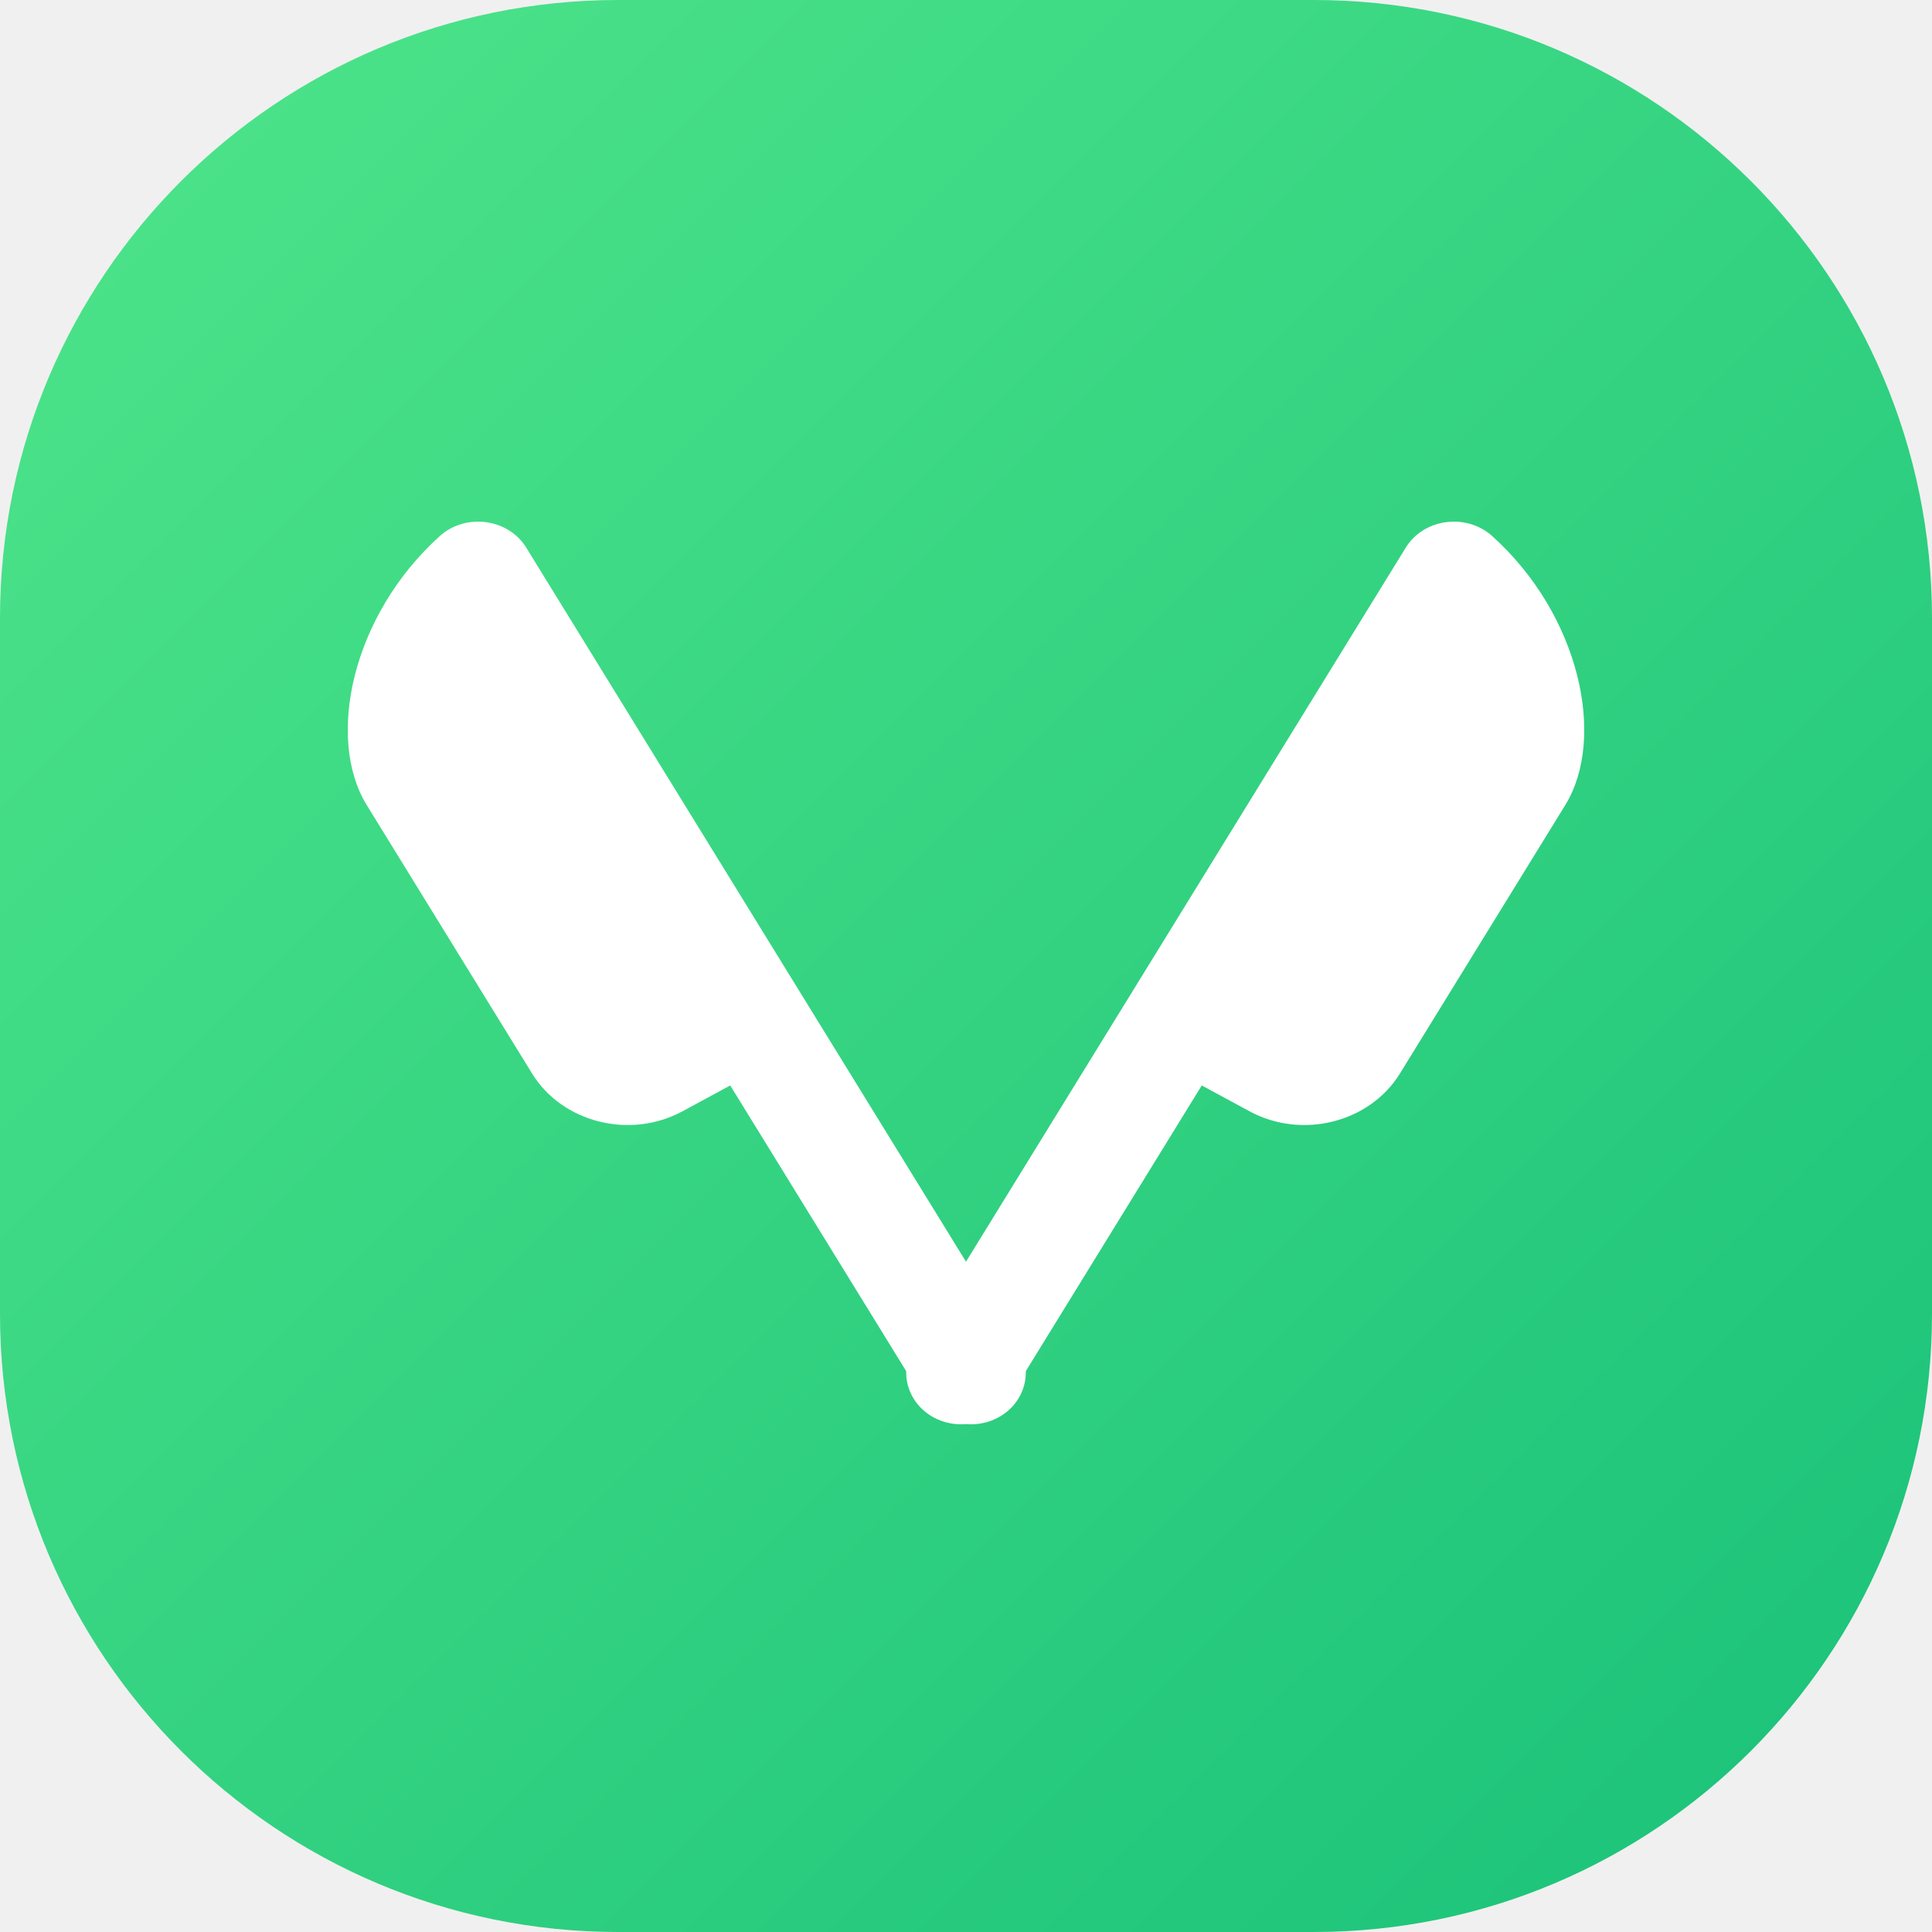
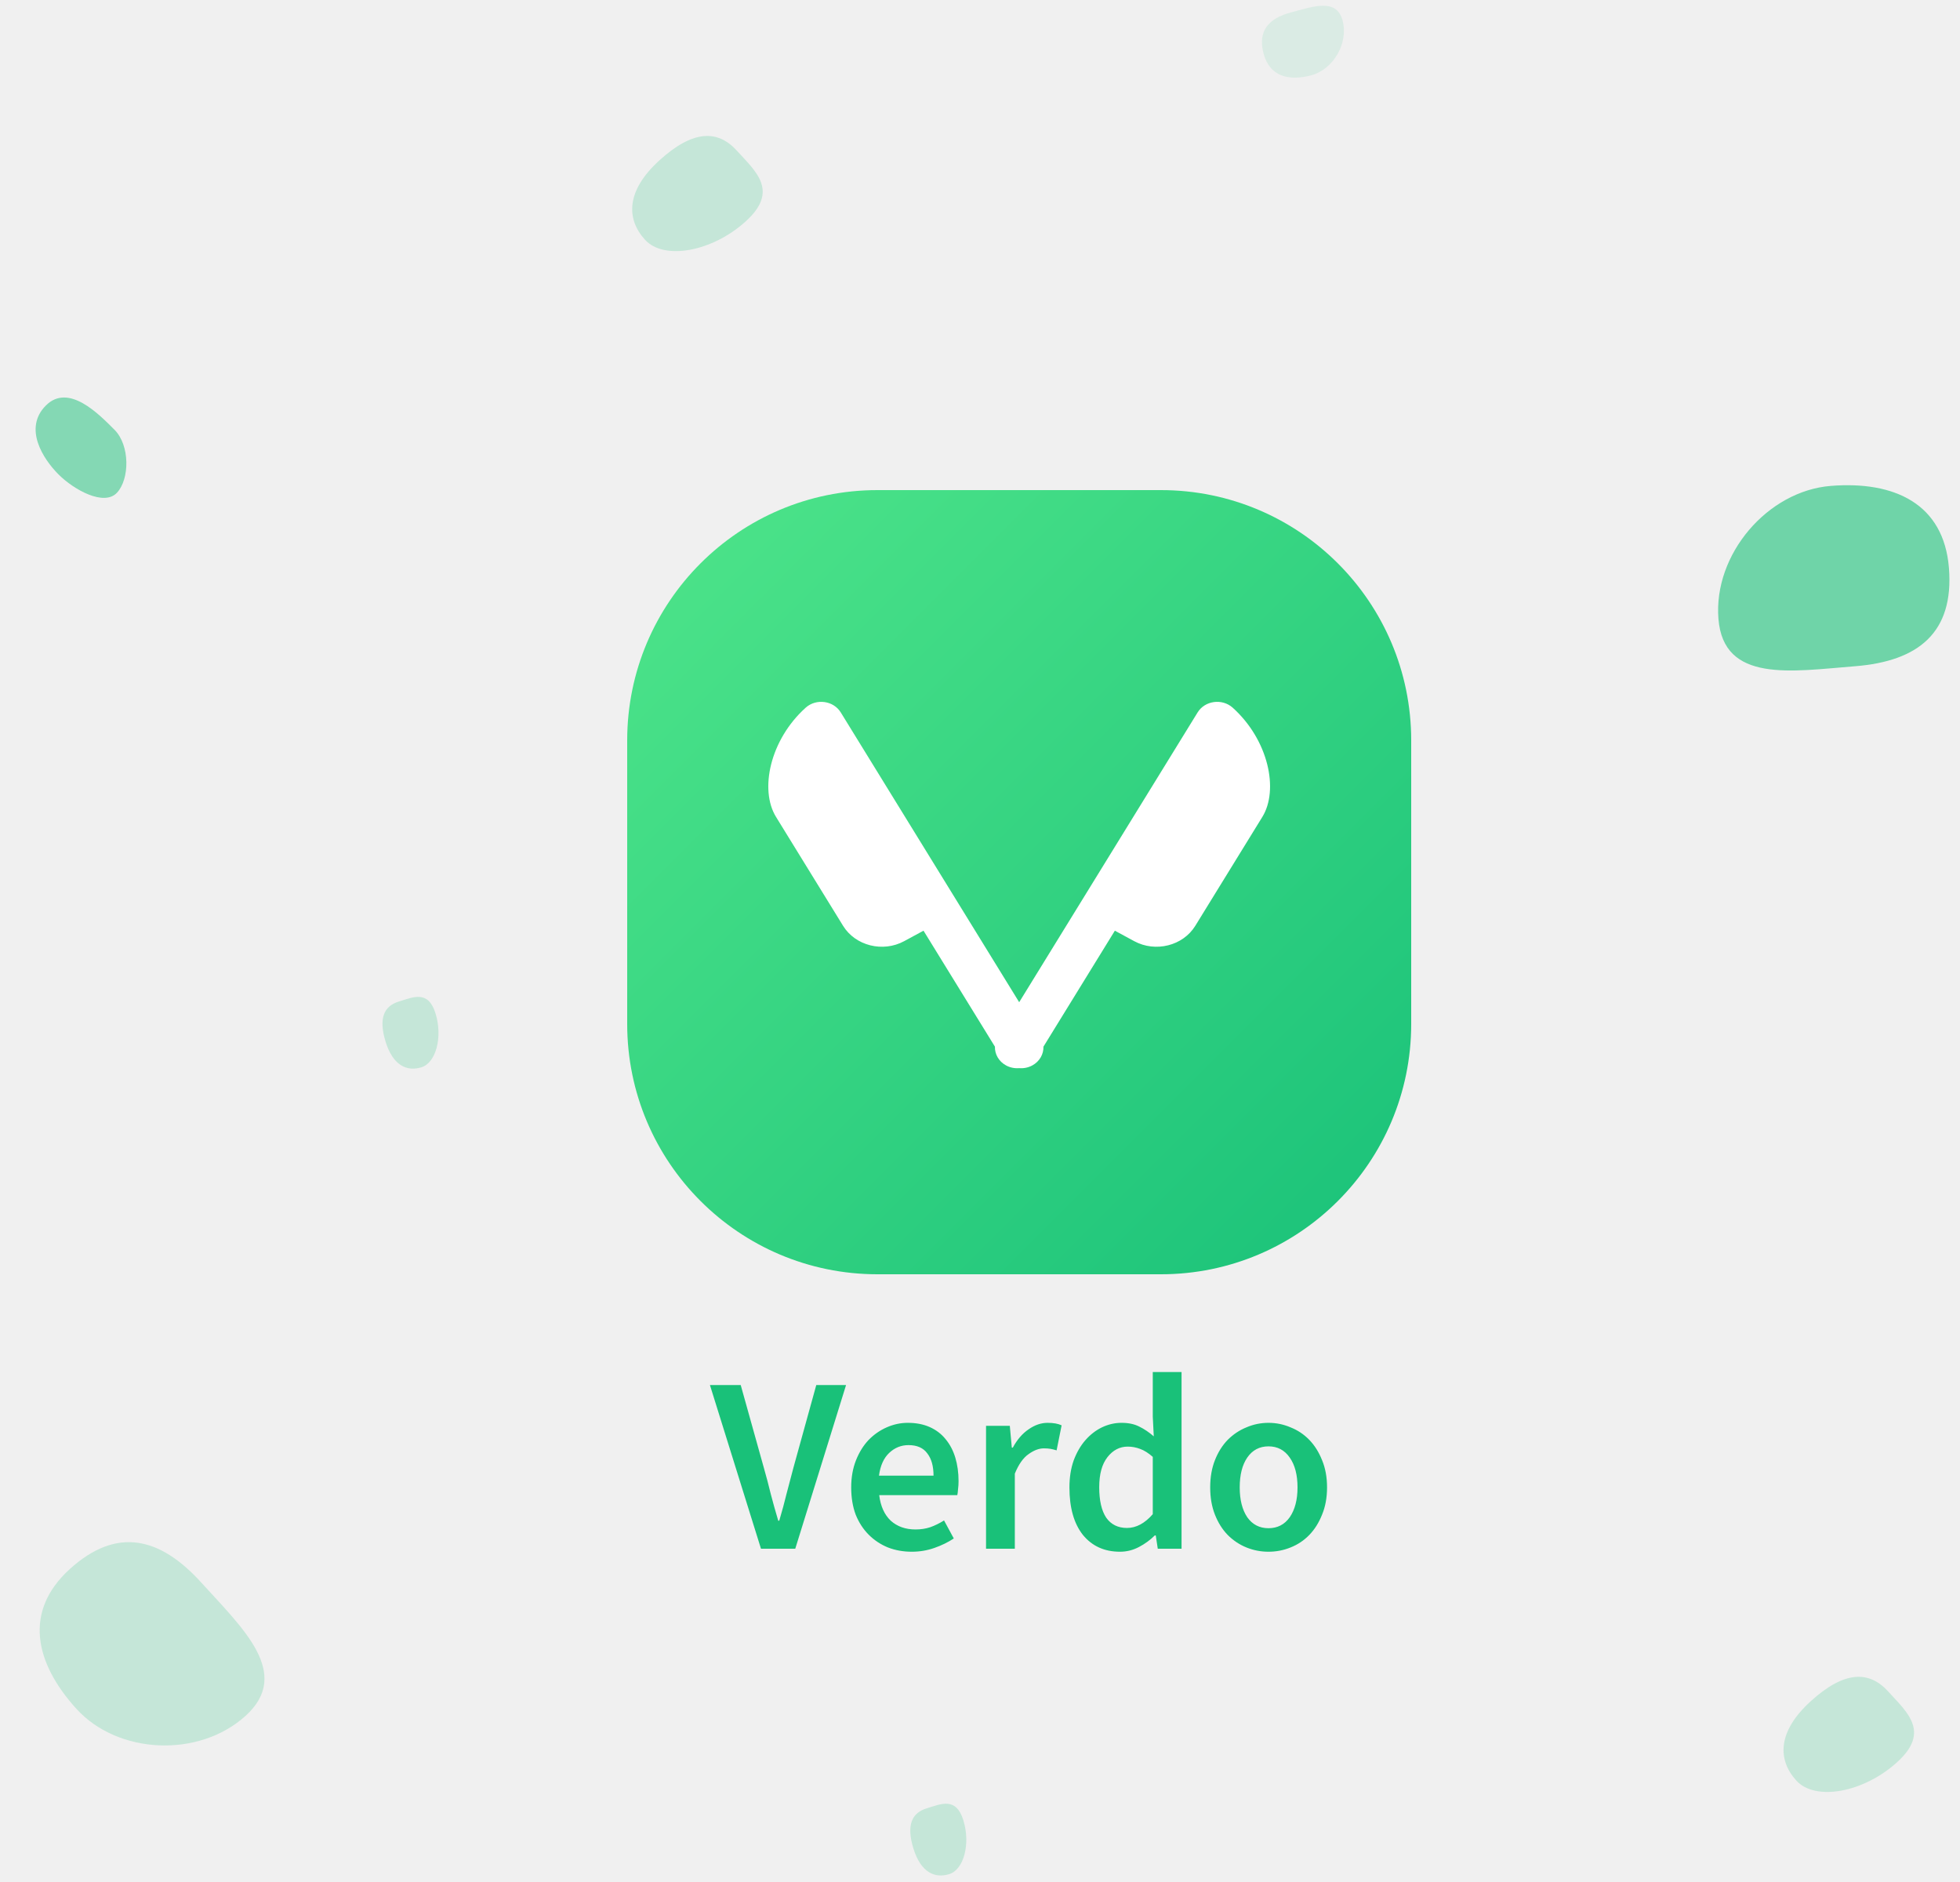
- <svg xmlns="http://www.w3.org/2000/svg" width="100" height="100" viewBox="0 0 100 100" fill="none">
-   <path d="M0 32C0 14.327 14.327 0 32 0H68C85.673 0 100 14.327 100 32V68C100 85.673 85.673 100 68 100H32C14.327 100 0 85.673 0 68V32Z" fill="url(#paint0_linear_2346_53141)" />
-   <path d="M27.538 55.562L18.983 41.672C16.859 38.222 18.201 31.847 22.779 27.733C24.121 26.544 26.312 26.84 27.238 28.345L50 65.305L72.762 28.345C73.688 26.84 75.879 26.544 77.221 27.733C81.799 31.847 83.141 38.222 81.017 41.672L72.463 55.562C70.894 58.109 67.389 58.99 64.672 57.519L62.203 56.183L53.095 70.972C53.122 71.923 52.608 72.86 51.672 73.367C51.148 73.651 50.564 73.759 50 73.712C49.436 73.759 48.852 73.651 48.328 73.367C47.392 72.86 46.878 71.923 46.905 70.972L37.797 56.183L35.328 57.519C32.611 58.99 29.106 58.109 27.538 55.562Z" fill="white" />
+ <svg xmlns="http://www.w3.org/2000/svg" width="200" height="192" viewBox="0 0 200 192" fill="none">
+   <path d="M64 75.535C64 61.432 75.432 50 89.535 50H118.465C132.568 50 144 61.432 144 75.535V104.465C144 118.568 132.568 130 118.465 130H89.535C75.432 130 64 118.568 64 104.465V75.535Z" fill="url(#paint0_linear_2346_54149)" />
+   <path d="M86.028 94.451L79.185 83.339C77.486 80.579 78.559 75.479 82.222 72.188C83.295 71.237 85.048 71.473 85.789 72.677L103.998 102.245L122.208 72.677C122.949 71.473 124.702 71.237 125.775 72.188C129.438 75.479 130.511 80.579 128.812 83.339L121.968 94.451C120.714 96.489 117.909 97.193 115.736 96.017L113.761 94.948L106.474 106.779C106.496 107.54 106.085 108.29 105.336 108.695C104.917 108.922 104.45 109.009 103.998 108.971C103.547 109.009 103.08 108.922 102.661 108.695C101.912 108.29 101.501 107.54 101.523 106.779L94.236 94.948L92.261 96.017C90.088 97.193 87.283 96.489 86.028 94.451Z" fill="white" />
+   <path d="M77.651 158L72.442 141.3H75.583L77.932 149.701C78.204 150.655 78.443 151.557 78.647 152.408C78.868 153.259 79.124 154.17 79.413 155.14H79.515C79.805 154.17 80.051 153.259 80.256 152.408C80.477 151.557 80.715 150.655 80.971 149.701L83.294 141.3H86.333L81.149 158H77.651ZM93.037 158.306C92.168 158.306 91.36 158.162 90.611 157.872C89.862 157.566 89.206 157.132 88.645 156.57C88.083 156.008 87.64 155.327 87.317 154.527C87.01 153.71 86.857 152.782 86.857 151.744C86.857 150.723 87.019 149.803 87.342 148.986C87.666 148.169 88.091 147.48 88.619 146.918C89.164 146.356 89.785 145.922 90.483 145.616C91.181 145.309 91.896 145.156 92.628 145.156C93.479 145.156 94.228 145.301 94.875 145.59C95.522 145.88 96.058 146.288 96.484 146.816C96.926 147.344 97.258 147.973 97.48 148.705C97.701 149.437 97.812 150.237 97.812 151.106C97.812 151.395 97.795 151.667 97.76 151.923C97.743 152.178 97.718 152.382 97.684 152.536H89.717C89.853 153.659 90.245 154.527 90.892 155.14C91.556 155.736 92.398 156.034 93.42 156.034C93.964 156.034 94.467 155.957 94.926 155.804C95.403 155.634 95.871 155.404 96.331 155.115L97.326 156.953C96.731 157.345 96.067 157.668 95.335 157.923C94.603 158.179 93.837 158.306 93.037 158.306ZM89.692 150.544H95.258C95.258 149.574 95.045 148.816 94.62 148.271C94.211 147.71 93.573 147.429 92.705 147.429C91.956 147.429 91.3 147.693 90.739 148.22C90.177 148.748 89.828 149.522 89.692 150.544ZM100.616 158V145.462H103.042L103.246 147.684H103.348C103.791 146.867 104.327 146.246 104.957 145.82C105.587 145.377 106.234 145.156 106.898 145.156C107.494 145.156 107.97 145.241 108.328 145.411L107.817 147.965C107.596 147.897 107.391 147.846 107.204 147.812C107.017 147.778 106.787 147.761 106.515 147.761C106.021 147.761 105.502 147.956 104.957 148.348C104.412 148.722 103.944 149.386 103.553 150.34V158H100.616ZM114.284 158.306C112.701 158.306 111.442 157.736 110.505 156.596C109.586 155.438 109.126 153.821 109.126 151.744C109.126 150.723 109.271 149.803 109.561 148.986C109.867 148.169 110.267 147.48 110.761 146.918C111.254 146.356 111.816 145.922 112.446 145.616C113.093 145.309 113.757 145.156 114.438 145.156C115.153 145.156 115.757 145.284 116.251 145.539C116.744 145.777 117.238 146.109 117.732 146.535L117.63 144.518V139.973H120.566V158H118.14L117.936 156.647H117.834C117.374 157.106 116.838 157.498 116.225 157.821C115.612 158.145 114.965 158.306 114.284 158.306ZM114.999 155.881C115.936 155.881 116.812 155.412 117.63 154.476V148.629C117.187 148.237 116.753 147.965 116.327 147.812C115.919 147.658 115.502 147.582 115.076 147.582C114.259 147.582 113.569 147.939 113.008 148.654C112.446 149.369 112.165 150.391 112.165 151.718C112.165 153.08 112.403 154.119 112.88 154.834C113.374 155.532 114.08 155.881 114.999 155.881ZM129.438 158.306C128.655 158.306 127.906 158.162 127.191 157.872C126.476 157.583 125.838 157.157 125.276 156.596C124.731 156.034 124.297 155.344 123.974 154.527C123.65 153.71 123.489 152.782 123.489 151.744C123.489 150.706 123.65 149.778 123.974 148.961C124.297 148.144 124.731 147.454 125.276 146.892C125.838 146.331 126.476 145.905 127.191 145.616C127.906 145.309 128.655 145.156 129.438 145.156C130.221 145.156 130.97 145.309 131.685 145.616C132.417 145.905 133.056 146.331 133.6 146.892C134.145 147.454 134.579 148.144 134.903 148.961C135.243 149.778 135.413 150.706 135.413 151.744C135.413 152.782 135.243 153.71 134.903 154.527C134.579 155.344 134.145 156.034 133.6 156.596C133.056 157.157 132.417 157.583 131.685 157.872C130.97 158.162 130.221 158.306 129.438 158.306ZM129.438 155.906C130.357 155.906 131.081 155.532 131.609 154.783C132.136 154.017 132.4 153.004 132.4 151.744C132.4 150.467 132.136 149.454 131.609 148.705C131.081 147.939 130.357 147.556 129.438 147.556C128.519 147.556 127.795 147.939 127.268 148.705C126.757 149.454 126.502 150.467 126.502 151.744C126.502 153.004 126.757 154.017 127.268 154.783C127.795 155.532 128.519 155.906 129.438 155.906Z" fill="#19C179" />
+   <path d="M25.06 175.047C20.295 179.369 12.022 178.993 7.789 174.325C3.556 169.658 2.363 164.391 7.128 160.069C11.894 155.748 16.306 156.785 20.539 161.452C24.771 166.12 29.826 170.726 25.06 175.047Z" fill="#19C179" fill-opacity="0.2" />
+   <path d="M76.098 22.582C72.661 25.699 67.738 26.579 65.813 24.456C63.887 22.332 63.867 19.461 67.304 16.344C70.741 13.227 73.256 13.239 75.182 15.363C77.107 17.487 79.535 19.466 76.098 22.582Z" fill="#19C179" fill-opacity="0.2" />
+   <path d="M193.583 179.778C190.146 182.895 185.223 183.774 183.297 181.651C181.371 179.527 181.352 176.656 184.789 173.54C188.226 170.423 190.74 170.435 192.666 172.558C194.592 174.682 197.02 176.661 193.583 179.778Z" fill="#19C179" fill-opacity="0.2" />
+   <path d="M44.442 103.388C45.188 105.796 44.492 108.423 43.004 108.884C41.516 109.345 40.098 108.695 39.351 106.288C38.605 103.88 39.188 102.644 40.676 102.183C42.164 101.722 43.696 100.98 44.442 103.388Z" fill="#19C179" fill-opacity="0.2" />
+   <path d="M98.301 185.701C99.047 188.109 98.351 190.735 96.863 191.196C95.376 191.657 93.957 191.008 93.211 188.6C92.465 186.192 93.047 184.956 94.535 184.495C96.023 184.034 97.555 183.293 98.301 185.701Z" fill="#19C179" fill-opacity="0.2" />
+   <path d="M11.93 50.273C10.618 51.669 7.555 49.983 5.967 48.395C4.38 46.807 2.37 43.68 4.684 41.367C6.998 39.053 10.095 42.255 11.682 43.843C13.27 45.431 13.241 48.877 11.93 50.273Z" fill="#19C179" fill-opacity="0.5" />
+   <path d="M175.35 63.129C174.83 56.559 180.353 50.082 186.828 49.57C193.304 49.057 198.352 51.385 198.872 57.956C199.392 64.527 195.764 67.457 189.289 67.969C182.813 68.482 175.87 69.7 175.35 63.129Z" fill="#19C179" fill-opacity="0.6" />
+   <path d="M136.998 2.085C137.617 4.397 136.073 7.074 133.794 7.685C131.515 8.295 129.559 7.797 128.939 5.485C128.32 3.173 129.422 1.887 131.701 1.277C133.979 0.666 136.378 -0.227 136.998 2.085Z" fill="#19C179" fill-opacity="0.1" />
  <defs>
-     <linearGradient id="paint0_linear_2346_53141" x1="100" y1="100.243" x2="0" y2="0.243" gradientUnits="userSpaceOnUse">
+     <linearGradient id="paint0_linear_2346_54149" x1="144" y1="130.194" x2="64" y2="50.194" gradientUnits="userSpaceOnUse">
      <stop stop-color="#19C179" />
      <stop offset="1" stop-color="#4FE58A" />
    </linearGradient>
  </defs>
</svg>
